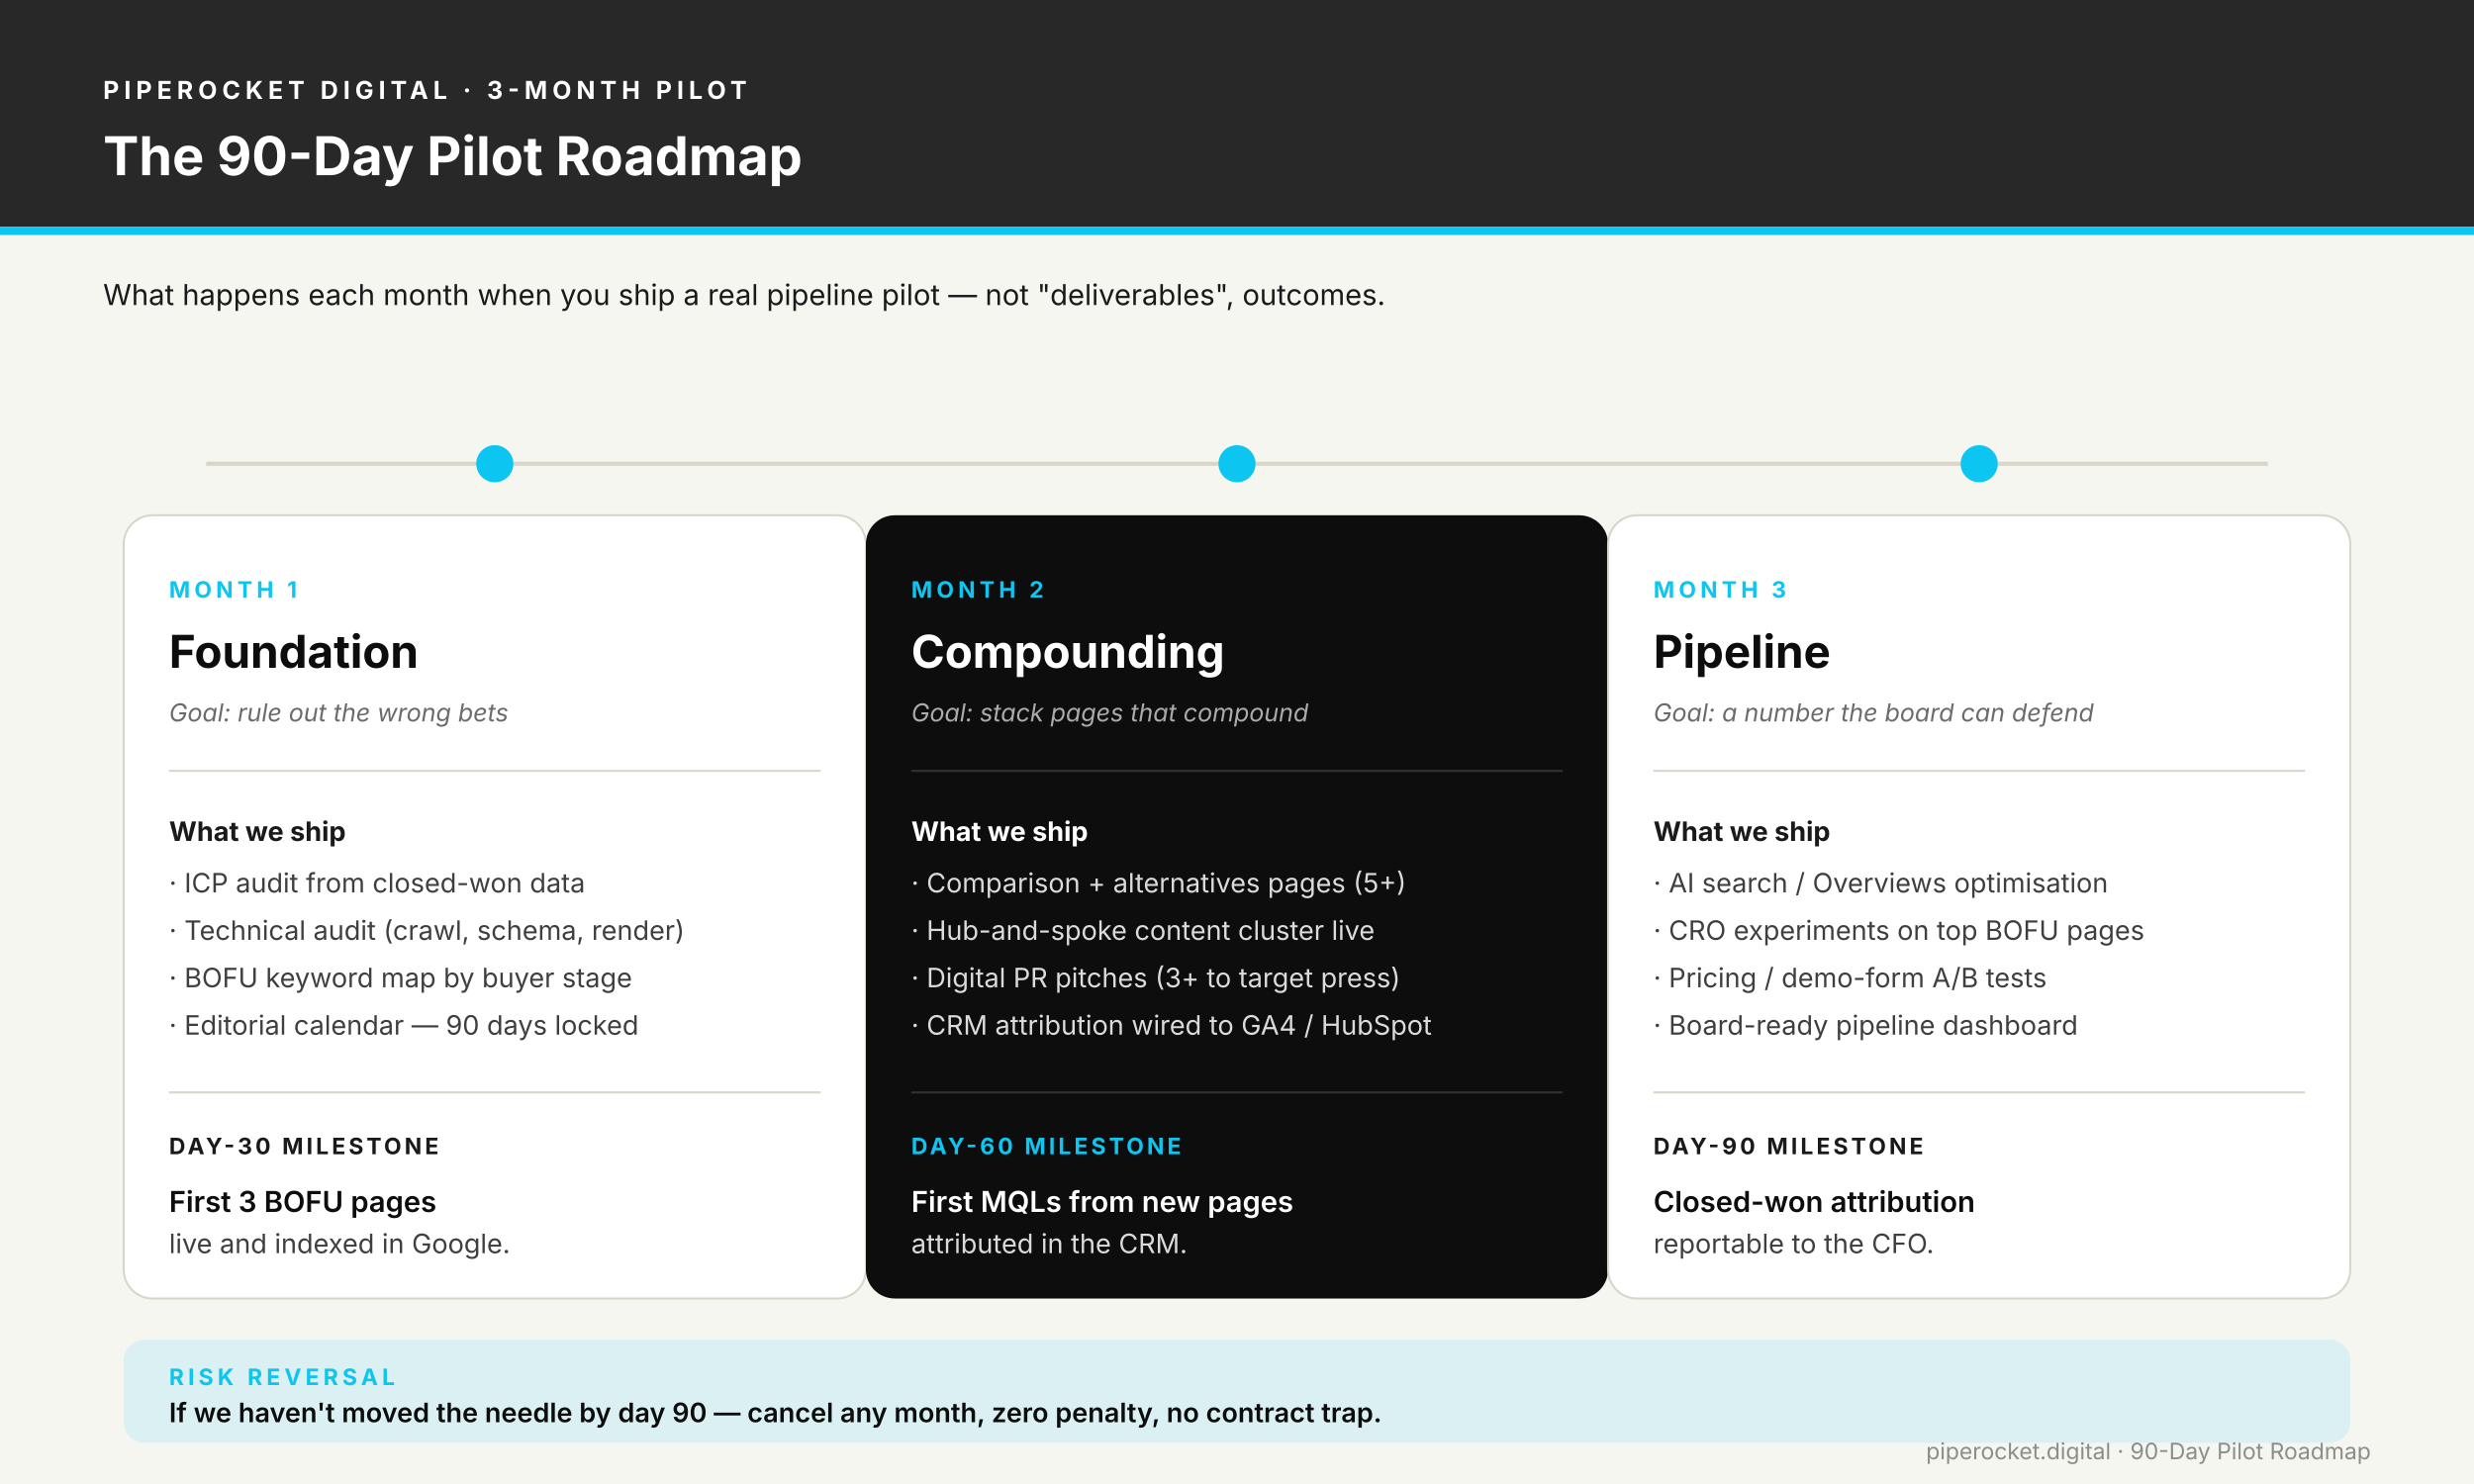
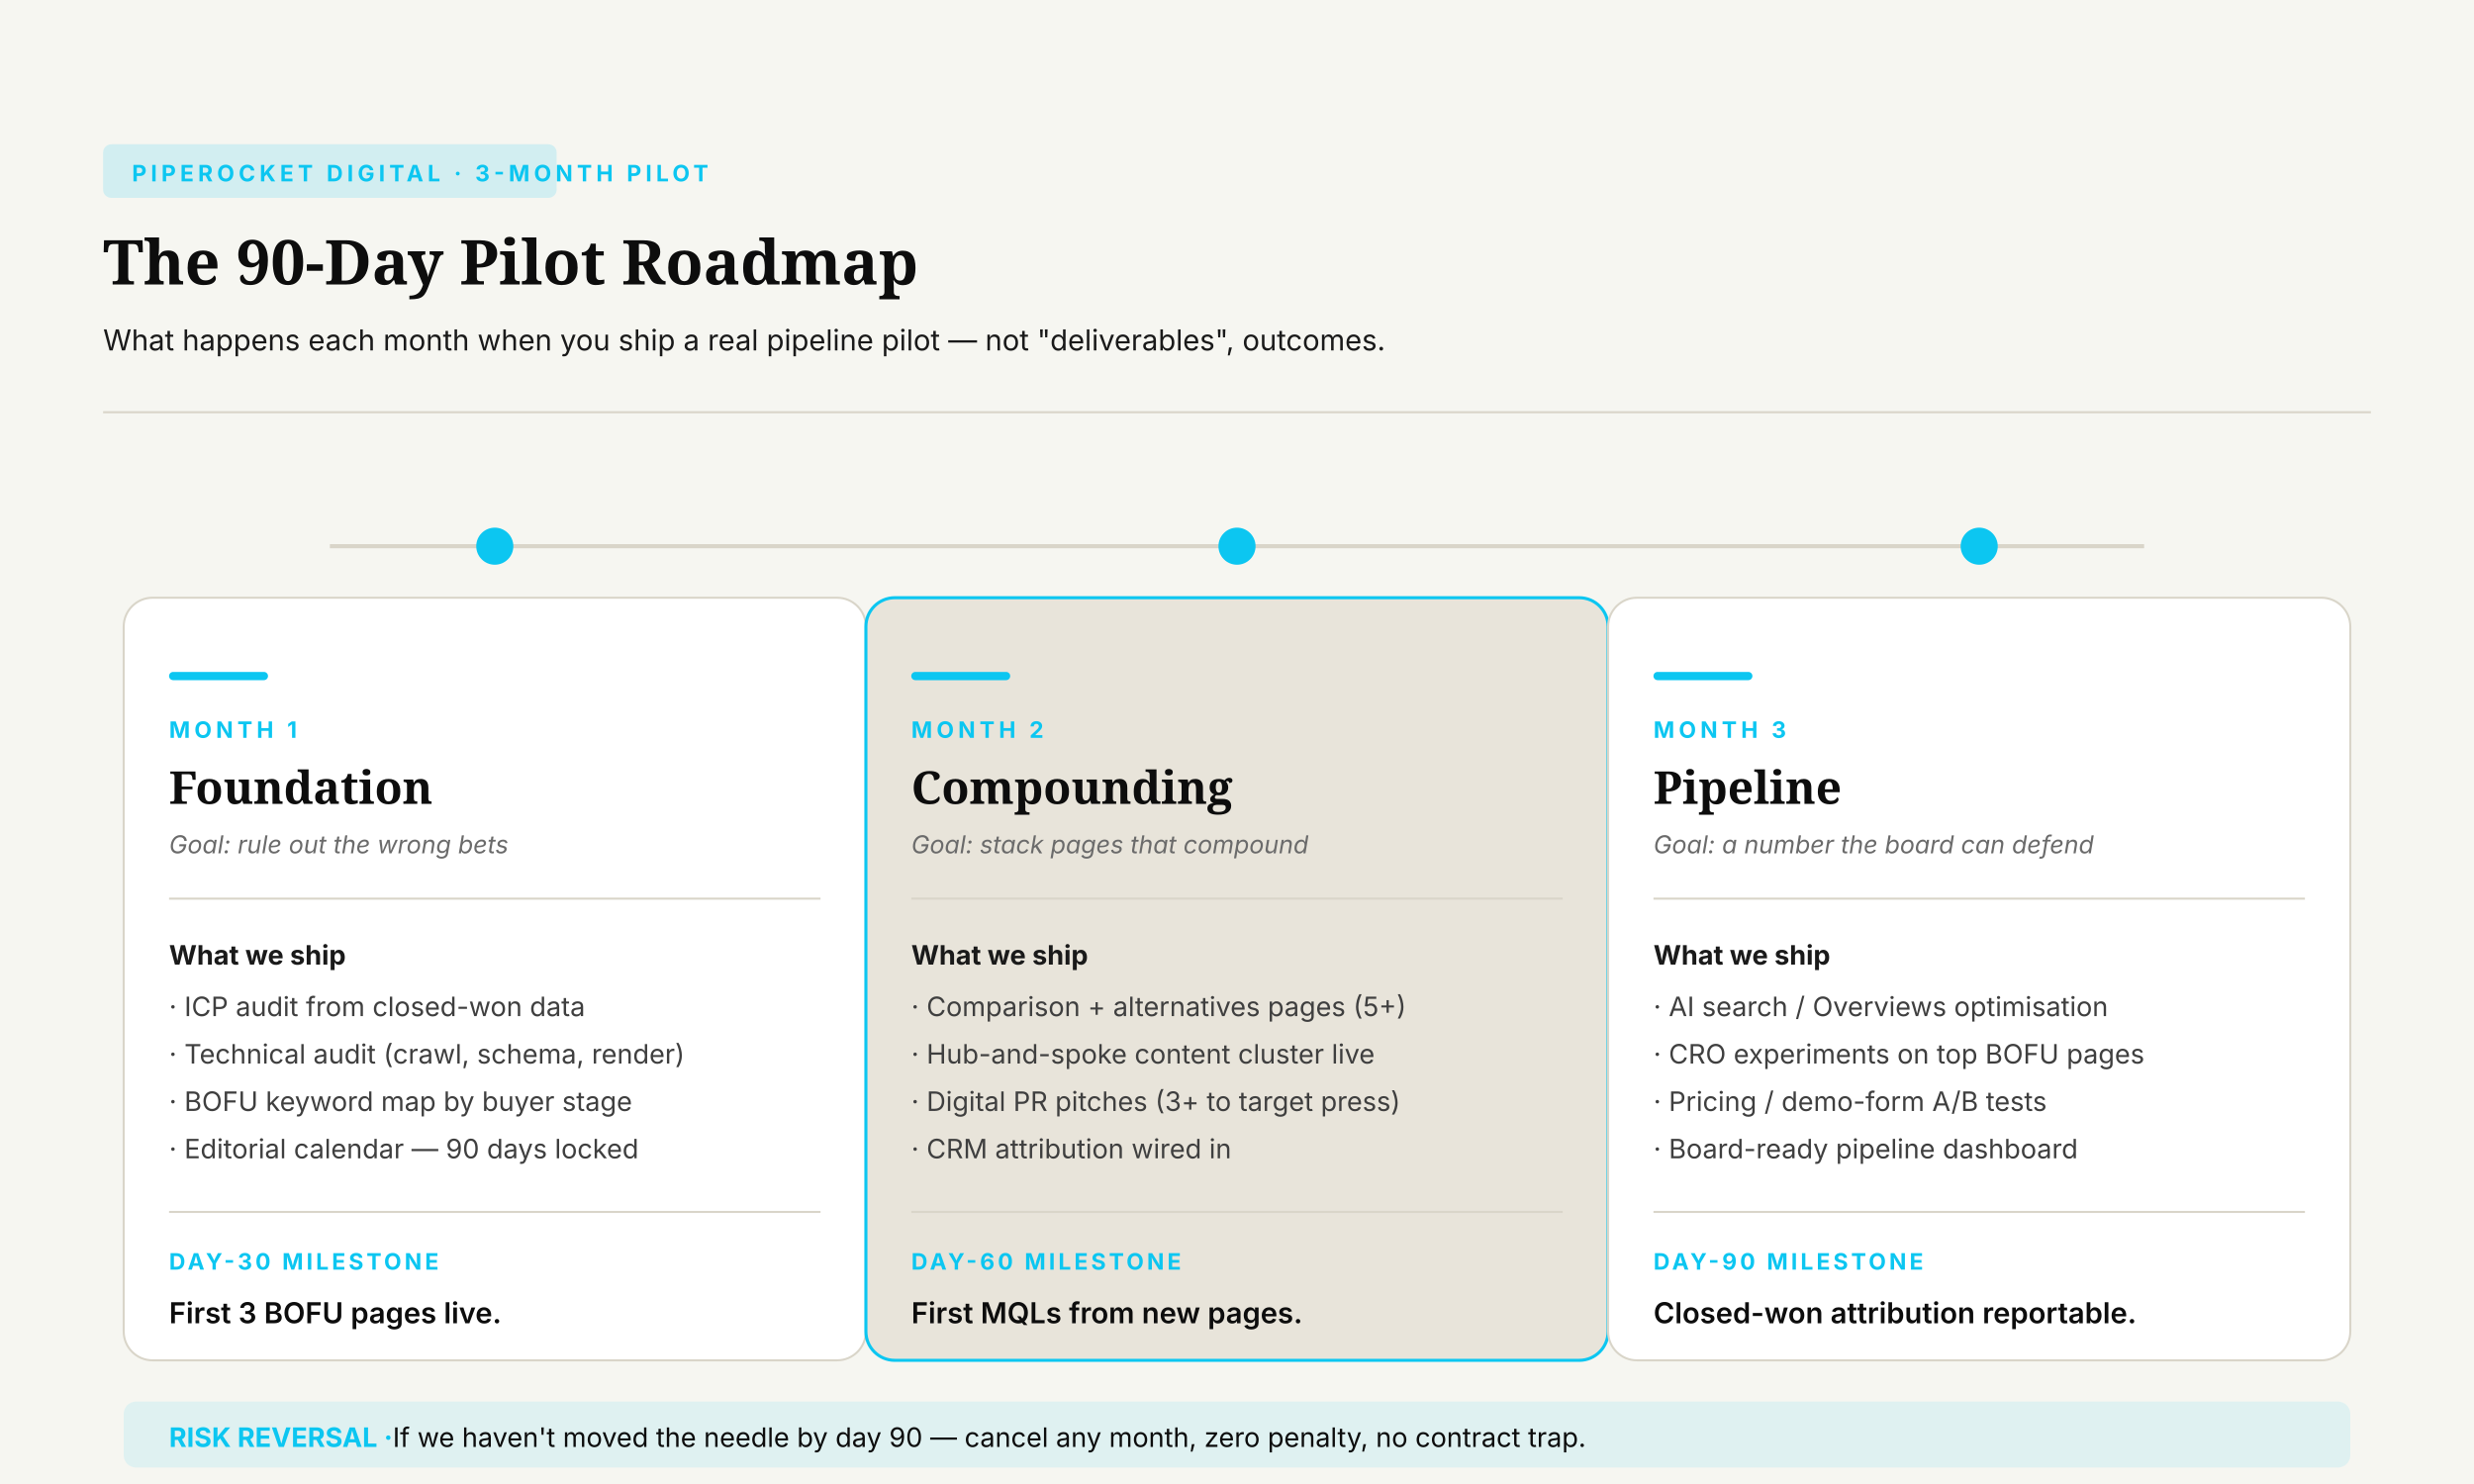
<svg xmlns="http://www.w3.org/2000/svg" viewBox="0 0 1200 720" role="img" aria-labelledby="title-p90 desc-p90" font-family="Inter, -apple-system, BlinkMacSystemFont, 'Segoe UI', Arial, sans-serif">
  <rect width="1200" height="720" fill="#F6F6F1" />
-   <rect x="0" y="0" width="1200" height="110" fill="#282828" />
-   <text x="50" y="48" fill="#ffffff" font-size="12" font-weight="700" letter-spacing="2.4">PIPEROCKET DIGITAL · 3-MONTH PILOT</text>
-   <text x="50" y="85" fill="#ffffff" font-size="26" font-weight="700">The 90-Day Pilot Roadmap</text>
-   <rect x="0" y="110" width="1200" height="4" fill="#0CC6F1" />
-   <text x="50" y="148" fill="#1A1A1A" font-size="14">What happens each month when you ship a real pipeline pilot — not "deliverables", outcomes.</text>
-   <line x1="100" y1="225" x2="1100" y2="225" stroke="#D9D5C9" stroke-width="2" />
-   <circle cx="240" cy="225" r="9" fill="#0CC6F1" />
-   <circle cx="600" cy="225" r="9" fill="#0CC6F1" />
-   <circle cx="960" cy="225" r="9" fill="#0CC6F1" />
-   <g transform="translate(60, 250)">
-     <rect width="360" height="380" rx="14" fill="#ffffff" stroke="#D9D5C9" />
-     <text x="22" y="40" fill="#0CC6F1" font-size="11" font-weight="700" letter-spacing="2">MONTH 1</text>
-     <text x="22" y="74" fill="#0D0D0D" font-size="22" font-weight="700">Foundation</text>
-     <text x="22" y="100" fill="#6B6B6B" font-size="12" font-style="italic">Goal: rule out the wrong bets</text>
-     <line x1="22" y1="124" x2="338" y2="124" stroke="#D9D5C9" stroke-width="1" />
-     <text x="22" y="158" fill="#1A1A1A" font-size="13" font-weight="700">What we ship</text>
-     <text x="22" y="183" fill="#3F3F3F" font-size="13">· ICP audit from closed-won data</text>
-     <text x="22" y="206" fill="#3F3F3F" font-size="13">· Technical audit (crawl, schema, render)</text>
-     <text x="22" y="229" fill="#3F3F3F" font-size="13">· BOFU keyword map by buyer stage</text>
-     <text x="22" y="252" fill="#3F3F3F" font-size="13">· Editorial calendar — 90 days locked</text>
-     <line x1="22" y1="280" x2="338" y2="280" stroke="#D9D5C9" stroke-width="1" />
-     <text x="22" y="310" fill="#1A1A1A" font-size="11" font-weight="700" letter-spacing="1.5">DAY-30 MILESTONE</text>
-     <text x="22" y="338" fill="#0D0D0D" font-size="14" font-weight="600">First 3 BOFU pages</text>
-     <text x="22" y="358" fill="#3F3F3F" font-size="13">live and indexed in Google.</text>
+   <g transform="translate(50, 70)">
+     <rect x="0" y="0" width="220" height="26" rx="4" fill="rgba(12,198,241,0.15)" />
+     <text x="14" y="18" fill="#0CC6F1" font-size="11" font-weight="700" letter-spacing="2">PIPEROCKET DIGITAL · 3-MONTH PILOT</text>
+     <text x="0" y="68" fill="#0D0D0D" font-size="30" font-weight="700" font-family="'IvyPresto Headline', Georgia, serif">The 90-Day Pilot Roadmap</text>
+     <text x="0" y="100" fill="#1A1A1A" font-size="14">What happens each month when you ship a real pipeline pilot — not "deliverables", outcomes.</text>
  </g>
-   <g transform="translate(420, 250)">
-     <rect width="360" height="380" rx="14" fill="#0D0D0D" />
-     <text x="22" y="40" fill="#0CC6F1" font-size="11" font-weight="700" letter-spacing="2">MONTH 2</text>
-     <text x="22" y="74" fill="#ffffff" font-size="22" font-weight="700">Compounding</text>
-     <text x="22" y="100" fill="rgba(255,255,255,0.65)" font-size="12" font-style="italic">Goal: stack pages that compound</text>
-     <line x1="22" y1="124" x2="338" y2="124" stroke="rgba(255,255,255,0.15)" stroke-width="1" />
-     <text x="22" y="158" fill="#ffffff" font-size="13" font-weight="700">What we ship</text>
-     <text x="22" y="183" fill="rgba(255,255,255,0.85)" font-size="13">· Comparison + alternatives pages (5+)</text>
-     <text x="22" y="206" fill="rgba(255,255,255,0.85)" font-size="13">· Hub-and-spoke content cluster live</text>
-     <text x="22" y="229" fill="rgba(255,255,255,0.85)" font-size="13">· Digital PR pitches (3+ to target press)</text>
-     <text x="22" y="252" fill="rgba(255,255,255,0.85)" font-size="13">· CRM attribution wired to GA4 / HubSpot</text>
-     <line x1="22" y1="280" x2="338" y2="280" stroke="rgba(255,255,255,0.15)" stroke-width="1" />
-     <text x="22" y="310" fill="#0CC6F1" font-size="11" font-weight="700" letter-spacing="1.5">DAY-60 MILESTONE</text>
-     <text x="22" y="338" fill="#ffffff" font-size="14" font-weight="600">First MQLs from new pages</text>
-     <text x="22" y="358" fill="rgba(255,255,255,0.85)" font-size="13">attributed in the CRM.</text>
+   <line x1="50" y1="200" x2="1150" y2="200" stroke="#D9D5C9" stroke-width="1" />
+   <line x1="160" y1="265" x2="1040" y2="265" stroke="#D9D5C9" stroke-width="2" />
+   <circle cx="240" cy="265" r="9" fill="#0CC6F1" />
+   <circle cx="600" cy="265" r="9" fill="#0CC6F1" />
+   <circle cx="960" cy="265" r="9" fill="#0CC6F1" />
+   <g transform="translate(60, 290)">
+     <rect width="360" height="370" rx="14" fill="#ffffff" stroke="#D9D5C9" />
+     <rect width="48" height="4" rx="2" fill="#0CC6F1" transform="translate(22, 36)" />
+     <text x="22" y="68" fill="#0CC6F1" font-size="11" font-weight="700" letter-spacing="2">MONTH 1</text>
+     <text x="22" y="100" fill="#0D0D0D" font-size="22" font-weight="700" font-family="'IvyPresto Headline', Georgia, serif">Foundation</text>
+     <text x="22" y="124" fill="#6B6B6B" font-size="12" font-style="italic">Goal: rule out the wrong bets</text>
+     <line x1="22" y1="146" x2="338" y2="146" stroke="#D9D5C9" stroke-width="1" />
+     <text x="22" y="178" fill="#1A1A1A" font-size="13" font-weight="700">What we ship</text>
+     <text x="22" y="203" fill="#3F3F3F" font-size="13">· ICP audit from closed-won data</text>
+     <text x="22" y="226" fill="#3F3F3F" font-size="13">· Technical audit (crawl, schema, render)</text>
+     <text x="22" y="249" fill="#3F3F3F" font-size="13">· BOFU keyword map by buyer stage</text>
+     <text x="22" y="272" fill="#3F3F3F" font-size="13">· Editorial calendar — 90 days locked</text>
+     <line x1="22" y1="298" x2="338" y2="298" stroke="#D9D5C9" stroke-width="1" />
+     <text x="22" y="326" fill="#0CC6F1" font-size="11" font-weight="700" letter-spacing="1.5">DAY-30 MILESTONE</text>
+     <text x="22" y="352" fill="#0D0D0D" font-size="14" font-weight="600">First 3 BOFU pages live.</text>
  </g>
-   <g transform="translate(780, 250)">
-     <rect width="360" height="380" rx="14" fill="#ffffff" stroke="#D9D5C9" />
-     <text x="22" y="40" fill="#0CC6F1" font-size="11" font-weight="700" letter-spacing="2">MONTH 3</text>
-     <text x="22" y="74" fill="#0D0D0D" font-size="22" font-weight="700">Pipeline</text>
-     <text x="22" y="100" fill="#6B6B6B" font-size="12" font-style="italic">Goal: a number the board can defend</text>
-     <line x1="22" y1="124" x2="338" y2="124" stroke="#D9D5C9" stroke-width="1" />
-     <text x="22" y="158" fill="#1A1A1A" font-size="13" font-weight="700">What we ship</text>
-     <text x="22" y="183" fill="#3F3F3F" font-size="13">· AI search / Overviews optimisation</text>
-     <text x="22" y="206" fill="#3F3F3F" font-size="13">· CRO experiments on top BOFU pages</text>
-     <text x="22" y="229" fill="#3F3F3F" font-size="13">· Pricing / demo-form A/B tests</text>
-     <text x="22" y="252" fill="#3F3F3F" font-size="13">· Board-ready pipeline dashboard</text>
-     <line x1="22" y1="280" x2="338" y2="280" stroke="#D9D5C9" stroke-width="1" />
-     <text x="22" y="310" fill="#1A1A1A" font-size="11" font-weight="700" letter-spacing="1.5">DAY-90 MILESTONE</text>
-     <text x="22" y="338" fill="#0D0D0D" font-size="14" font-weight="600">Closed-won attribution</text>
-     <text x="22" y="358" fill="#3F3F3F" font-size="13">reportable to the CFO.</text>
+   <g transform="translate(420, 290)">
+     <rect width="360" height="370" rx="14" fill="#E8E4DA" stroke="#0CC6F1" stroke-width="1.5" />
+     <rect width="48" height="4" rx="2" fill="#0CC6F1" transform="translate(22, 36)" />
+     <text x="22" y="68" fill="#0CC6F1" font-size="11" font-weight="700" letter-spacing="2">MONTH 2</text>
+     <text x="22" y="100" fill="#0D0D0D" font-size="22" font-weight="700" font-family="'IvyPresto Headline', Georgia, serif">Compounding</text>
+     <text x="22" y="124" fill="#6B6B6B" font-size="12" font-style="italic">Goal: stack pages that compound</text>
+     <line x1="22" y1="146" x2="338" y2="146" stroke="#D9D5C9" stroke-width="1" />
+     <text x="22" y="178" fill="#1A1A1A" font-size="13" font-weight="700">What we ship</text>
+     <text x="22" y="203" fill="#3F3F3F" font-size="13">· Comparison + alternatives pages (5+)</text>
+     <text x="22" y="226" fill="#3F3F3F" font-size="13">· Hub-and-spoke content cluster live</text>
+     <text x="22" y="249" fill="#3F3F3F" font-size="13">· Digital PR pitches (3+ to target press)</text>
+     <text x="22" y="272" fill="#3F3F3F" font-size="13">· CRM attribution wired in</text>
+     <line x1="22" y1="298" x2="338" y2="298" stroke="#D9D5C9" stroke-width="1" />
+     <text x="22" y="326" fill="#0CC6F1" font-size="11" font-weight="700" letter-spacing="1.5">DAY-60 MILESTONE</text>
+     <text x="22" y="352" fill="#0D0D0D" font-size="14" font-weight="600">First MQLs from new pages.</text>
  </g>
-   <g transform="translate(60, 650)">
-     <rect width="1080" height="50" rx="10" fill="rgba(12,198,241,0.12)" />
-     <text x="22" y="22" fill="#0CC6F1" font-size="11" font-weight="700" letter-spacing="2">RISK REVERSAL</text>
-     <text x="22" y="40" fill="#0D0D0D" font-size="13" font-weight="600">If we haven't moved the needle by day 90 — cancel any month, zero penalty, no contract trap.</text>
+   <g transform="translate(780, 290)">
+     <rect width="360" height="370" rx="14" fill="#ffffff" stroke="#D9D5C9" />
+     <rect width="48" height="4" rx="2" fill="#0CC6F1" transform="translate(22, 36)" />
+     <text x="22" y="68" fill="#0CC6F1" font-size="11" font-weight="700" letter-spacing="2">MONTH 3</text>
+     <text x="22" y="100" fill="#0D0D0D" font-size="22" font-weight="700" font-family="'IvyPresto Headline', Georgia, serif">Pipeline</text>
+     <text x="22" y="124" fill="#6B6B6B" font-size="12" font-style="italic">Goal: a number the board can defend</text>
+     <line x1="22" y1="146" x2="338" y2="146" stroke="#D9D5C9" stroke-width="1" />
+     <text x="22" y="178" fill="#1A1A1A" font-size="13" font-weight="700">What we ship</text>
+     <text x="22" y="203" fill="#3F3F3F" font-size="13">· AI search / Overviews optimisation</text>
+     <text x="22" y="226" fill="#3F3F3F" font-size="13">· CRO experiments on top BOFU pages</text>
+     <text x="22" y="249" fill="#3F3F3F" font-size="13">· Pricing / demo-form A/B tests</text>
+     <text x="22" y="272" fill="#3F3F3F" font-size="13">· Board-ready pipeline dashboard</text>
+     <line x1="22" y1="298" x2="338" y2="298" stroke="#D9D5C9" stroke-width="1" />
+     <text x="22" y="326" fill="#0CC6F1" font-size="11" font-weight="700" letter-spacing="1.5">DAY-90 MILESTONE</text>
+     <text x="22" y="352" fill="#0D0D0D" font-size="14" font-weight="600">Closed-won attribution reportable.</text>
  </g>
-   <text x="1150" y="708" fill="rgba(13,13,13,0.45)" font-size="11" text-anchor="end">piperocket.digital · 90-Day Pilot Roadmap</text>
+   <g transform="translate(60, 680)">
+     <rect width="1080" height="32" rx="6" fill="rgba(12,198,241,0.10)" />
+     <text x="22" y="22" fill="#0D0D0D" font-size="13">
+       <tspan fill="#0CC6F1" font-weight="700">RISK REVERSAL · </tspan>If we haven't moved the needle by day 90 — cancel any month, zero penalty, no contract trap.</text>
+   </g>
</svg>
